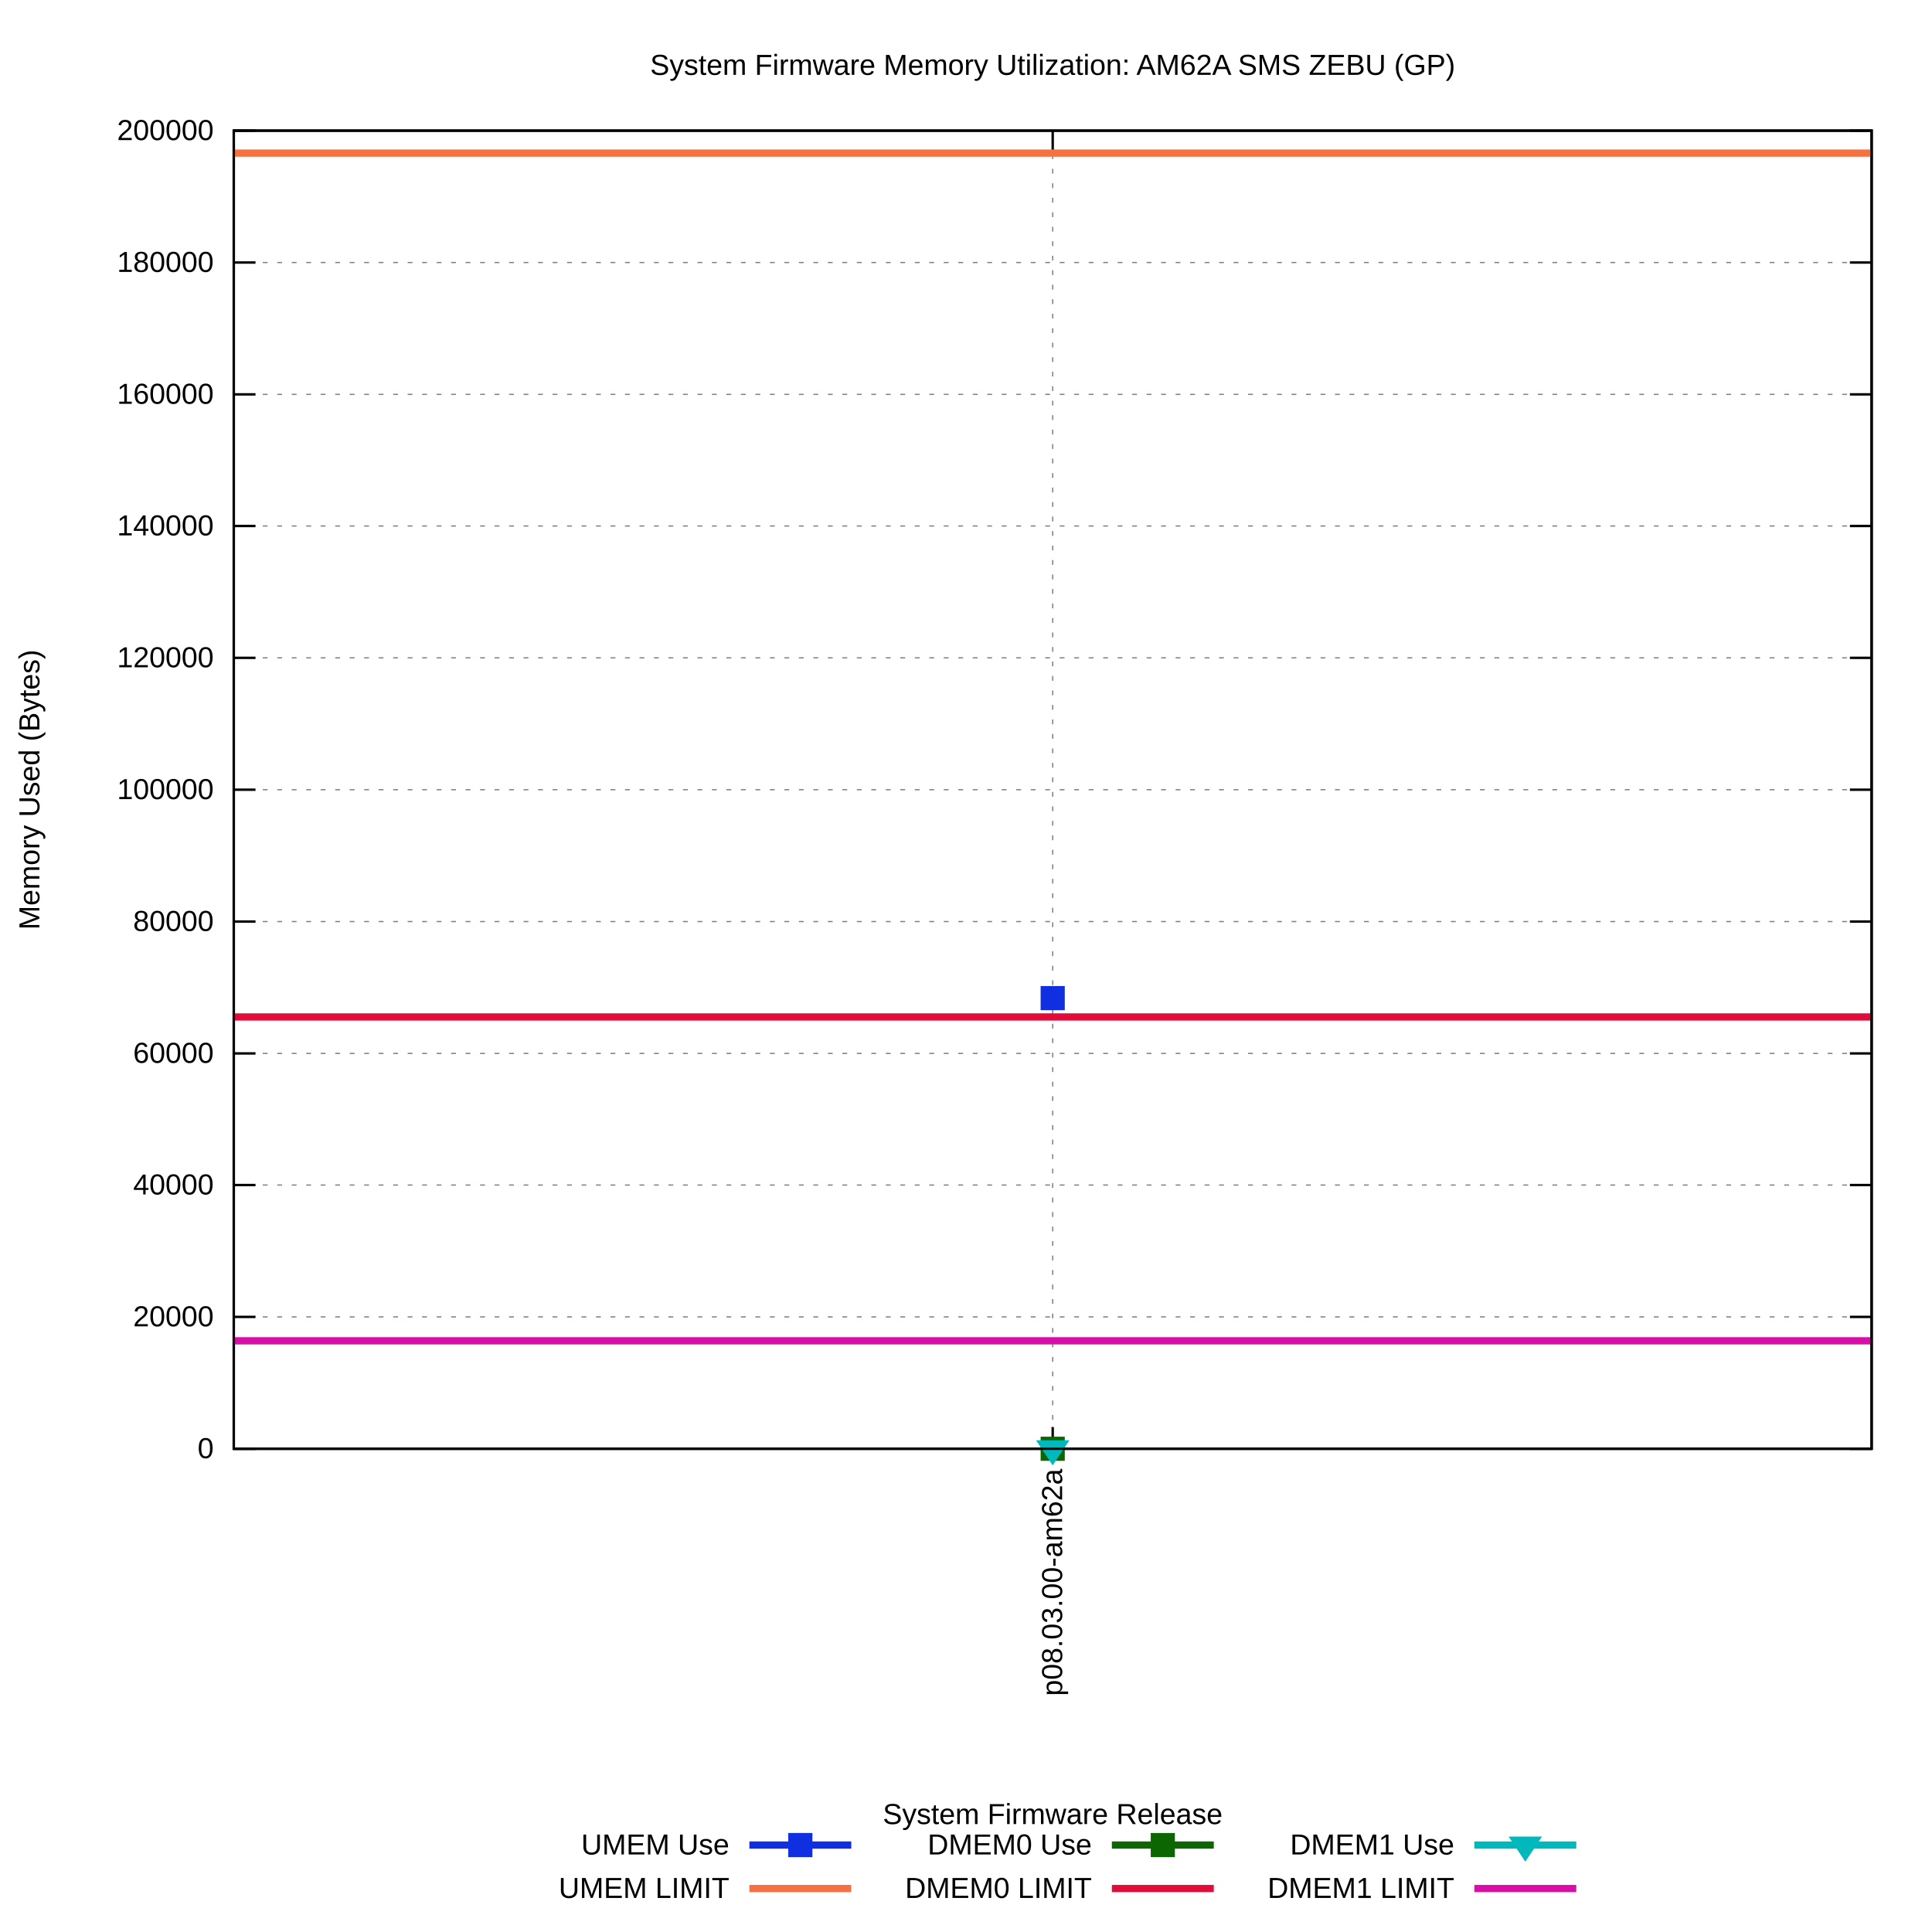
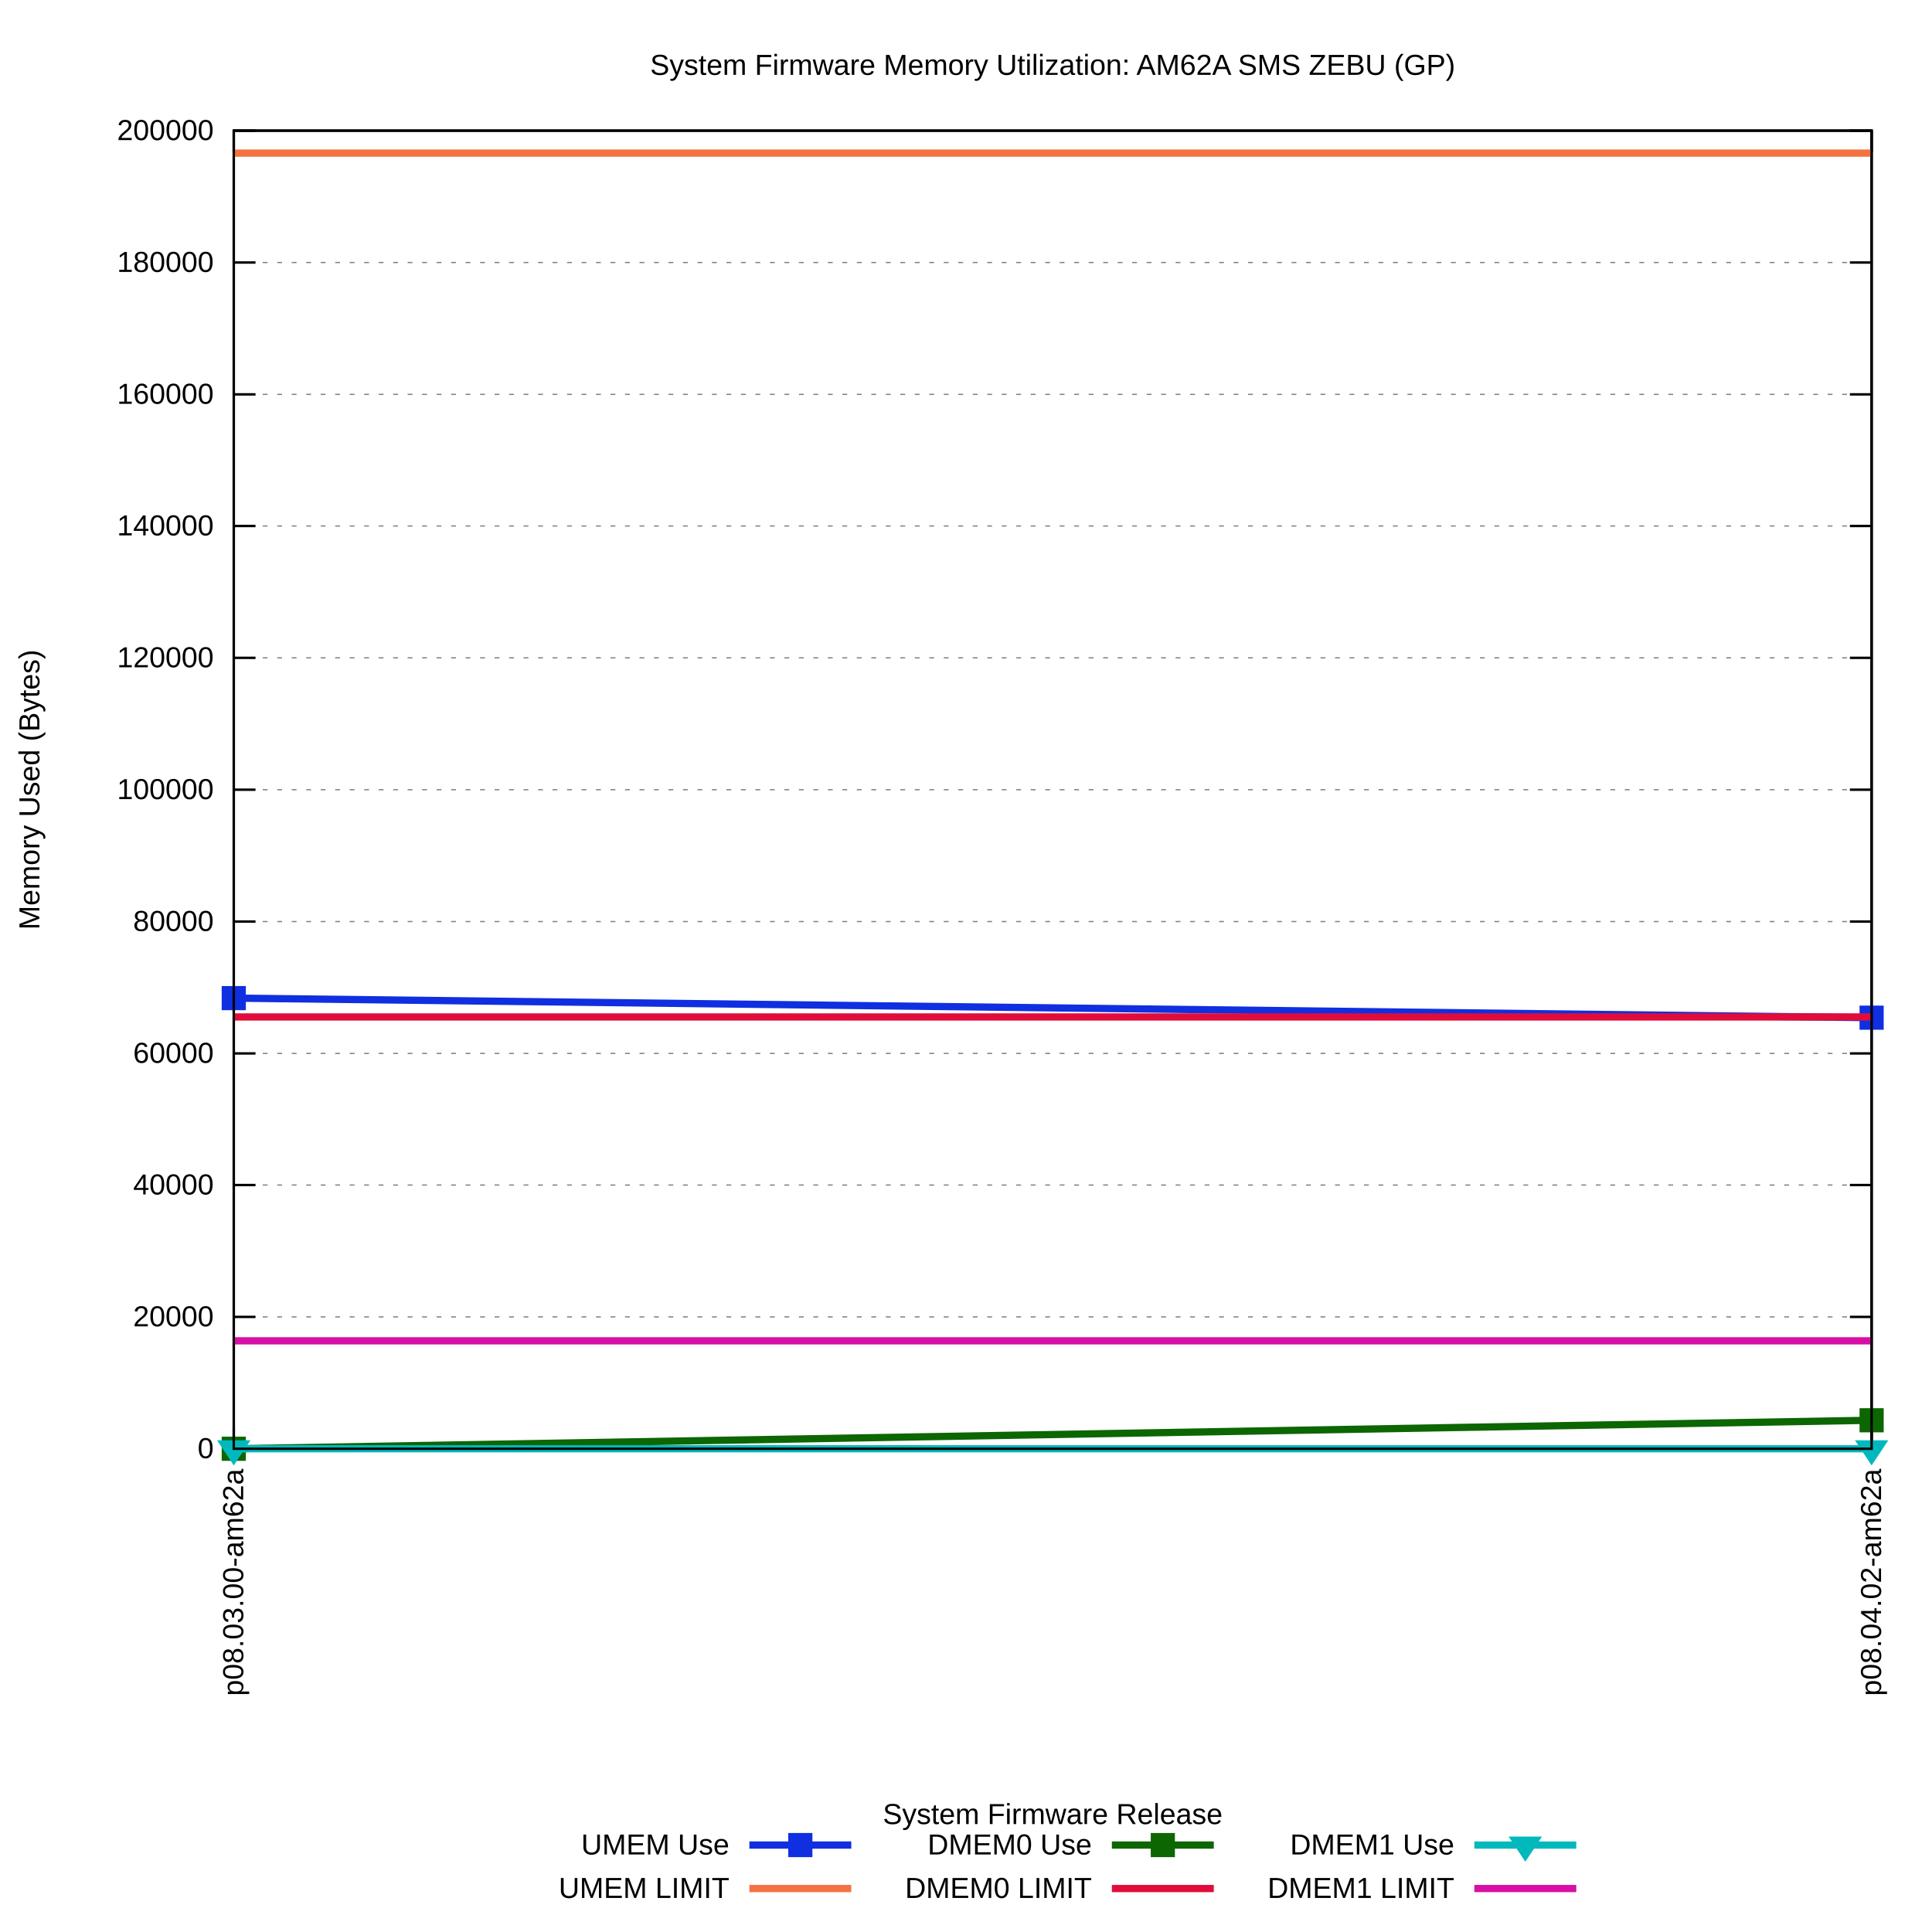
<svg xmlns="http://www.w3.org/2000/svg" xmlns:xlink="http://www.w3.org/1999/xlink" width="800" height="800" viewBox="0 0 800 800">
  <g id="gnuplot_canvas">
    <rect x="0" y="0" width="800" height="800" fill="none" />
    <defs>
      <circle id="gpDot" r="0.5" stroke-width="0.5" />
      <path id="gpPt0" stroke-width="0.222" stroke="currentColor" d="M-1,0 h2 M0,-1 v2" />
      <path id="gpPt1" stroke-width="0.222" stroke="currentColor" d="M-1,-1 L1,1 M1,-1 L-1,1" />
      <path id="gpPt2" stroke-width="0.222" stroke="currentColor" d="M-1,0 L1,0 M0,-1 L0,1 M-1,-1 L1,1 M-1,1 L1,-1" />
      <rect id="gpPt3" stroke-width="0.222" stroke="currentColor" x="-1" y="-1" width="2" height="2" />
      <rect id="gpPt4" stroke-width="0.222" stroke="currentColor" fill="currentColor" x="-1" y="-1" width="2" height="2" />
      <circle id="gpPt5" stroke-width="0.222" stroke="currentColor" cx="0" cy="0" r="1" />
      <use xlink:href="#gpPt5" id="gpPt6" fill="currentColor" stroke="none" />
      <path id="gpPt7" stroke-width="0.222" stroke="currentColor" d="M0,-1.33 L-1.33,0.67 L1.33,0.67 z" />
      <use xlink:href="#gpPt7" id="gpPt8" fill="currentColor" stroke="none" />
      <use xlink:href="#gpPt7" id="gpPt9" stroke="currentColor" transform="rotate(180)" />
      <use xlink:href="#gpPt9" id="gpPt10" fill="currentColor" stroke="none" />
      <use xlink:href="#gpPt3" id="gpPt11" stroke="currentColor" transform="rotate(45)" />
      <use xlink:href="#gpPt11" id="gpPt12" fill="currentColor" stroke="none" />
      <path id="gpPt13" stroke-width="0.222" stroke="currentColor" d="M0,1.330 L1.265,0.411 L0.782,-1.067 L-0.782,-1.076 L-1.265,0.411 z" />
      <use xlink:href="#gpPt13" id="gpPt14" fill="currentColor" stroke="none" />
      <filter id="textbox" filterUnits="objectBoundingBox" x="0" y="0" height="1" width="1">
        <feFlood flood-color="white" flood-opacity="1" result="bgnd" />
        <feComposite in="SourceGraphic" in2="bgnd" operator="atop" />
      </filter>
      <filter id="greybox" filterUnits="objectBoundingBox" x="0" y="0" height="1" width="1">
        <feFlood flood-color="lightgrey" flood-opacity="1" result="grey" />
        <feComposite in="SourceGraphic" in2="grey" operator="atop" />
      </filter>
    </defs>
    <g fill="none" color="white" stroke="currentColor" stroke-width="1.00" stroke-linecap="butt" stroke-linejoin="miter">
</g>
    <g fill="none" color="black" stroke="currentColor" stroke-width="1.00" stroke-linecap="butt" stroke-linejoin="miter">
</g>
    <g fill="none" color="black" stroke="black" stroke-width="0.50" stroke-linecap="butt" stroke-linejoin="miter">
</g>
    <g fill="none" color="gray" stroke="currentColor" stroke-width="0.50" stroke-linecap="butt" stroke-linejoin="miter">
      <path stroke="gray" stroke-dasharray="2,4" class="gridline" d="M96.8,599.9 L775.0,599.9  " />
    </g>
    <g fill="none" color="gray" stroke="gray" stroke-width="1.00" stroke-linecap="butt" stroke-linejoin="miter">
</g>
    <g fill="none" color="black" stroke="currentColor" stroke-width="1.00" stroke-linecap="butt" stroke-linejoin="miter">
      <path stroke="black" d="M96.8,599.9 L105.8,599.9 M775.0,599.9 L766.0,599.9  " />
      <g transform="translate(88.5,603.8)" stroke="none" fill="black" font-family="Arial" font-size="12.00" text-anchor="end">
        <text>
          <tspan font-family="Arial"> 0</tspan>
        </text>
      </g>
    </g>
    <g fill="none" color="black" stroke="currentColor" stroke-width="1.00" stroke-linecap="butt" stroke-linejoin="miter">
</g>
    <g fill="none" color="black" stroke="black" stroke-width="0.50" stroke-linecap="butt" stroke-linejoin="miter">
</g>
    <g fill="none" color="gray" stroke="currentColor" stroke-width="0.50" stroke-linecap="butt" stroke-linejoin="miter">
      <path stroke="gray" stroke-dasharray="2,4" class="gridline" d="M96.8,545.3 L775.0,545.3  " />
    </g>
    <g fill="none" color="gray" stroke="gray" stroke-width="1.00" stroke-linecap="butt" stroke-linejoin="miter">
</g>
    <g fill="none" color="black" stroke="currentColor" stroke-width="1.00" stroke-linecap="butt" stroke-linejoin="miter">
      <path stroke="black" d="M96.8,545.3 L105.8,545.3 M775.0,545.3 L766.0,545.3  " />
      <g transform="translate(88.5,549.2)" stroke="none" fill="black" font-family="Arial" font-size="12.00" text-anchor="end">
        <text>
          <tspan font-family="Arial"> 20000</tspan>
        </text>
      </g>
    </g>
    <g fill="none" color="black" stroke="currentColor" stroke-width="1.00" stroke-linecap="butt" stroke-linejoin="miter">
</g>
    <g fill="none" color="black" stroke="black" stroke-width="0.50" stroke-linecap="butt" stroke-linejoin="miter">
</g>
    <g fill="none" color="gray" stroke="currentColor" stroke-width="0.50" stroke-linecap="butt" stroke-linejoin="miter">
      <path stroke="gray" stroke-dasharray="2,4" class="gridline" d="M96.8,490.7 L775.0,490.7  " />
    </g>
    <g fill="none" color="gray" stroke="gray" stroke-width="1.00" stroke-linecap="butt" stroke-linejoin="miter">
</g>
    <g fill="none" color="black" stroke="currentColor" stroke-width="1.00" stroke-linecap="butt" stroke-linejoin="miter">
      <path stroke="black" d="M96.8,490.7 L105.8,490.7 M775.0,490.7 L766.0,490.7  " />
      <g transform="translate(88.5,494.6)" stroke="none" fill="black" font-family="Arial" font-size="12.00" text-anchor="end">
        <text>
          <tspan font-family="Arial"> 40000</tspan>
        </text>
      </g>
    </g>
    <g fill="none" color="black" stroke="currentColor" stroke-width="1.00" stroke-linecap="butt" stroke-linejoin="miter">
</g>
    <g fill="none" color="black" stroke="black" stroke-width="0.50" stroke-linecap="butt" stroke-linejoin="miter">
</g>
    <g fill="none" color="gray" stroke="currentColor" stroke-width="0.50" stroke-linecap="butt" stroke-linejoin="miter">
      <path stroke="gray" stroke-dasharray="2,4" class="gridline" d="M96.8,436.2 L775.0,436.2  " />
    </g>
    <g fill="none" color="gray" stroke="gray" stroke-width="1.00" stroke-linecap="butt" stroke-linejoin="miter">
</g>
    <g fill="none" color="black" stroke="currentColor" stroke-width="1.00" stroke-linecap="butt" stroke-linejoin="miter">
      <path stroke="black" d="M96.8,436.2 L105.8,436.2 M775.0,436.2 L766.0,436.2  " />
      <g transform="translate(88.5,440.1)" stroke="none" fill="black" font-family="Arial" font-size="12.00" text-anchor="end">
        <text>
          <tspan font-family="Arial"> 60000</tspan>
        </text>
      </g>
    </g>
    <g fill="none" color="black" stroke="currentColor" stroke-width="1.00" stroke-linecap="butt" stroke-linejoin="miter">
</g>
    <g fill="none" color="black" stroke="black" stroke-width="0.50" stroke-linecap="butt" stroke-linejoin="miter">
</g>
    <g fill="none" color="gray" stroke="currentColor" stroke-width="0.50" stroke-linecap="butt" stroke-linejoin="miter">
      <path stroke="gray" stroke-dasharray="2,4" class="gridline" d="M96.8,381.6 L775.0,381.6  " />
    </g>
    <g fill="none" color="gray" stroke="gray" stroke-width="1.00" stroke-linecap="butt" stroke-linejoin="miter">
</g>
    <g fill="none" color="black" stroke="currentColor" stroke-width="1.00" stroke-linecap="butt" stroke-linejoin="miter">
      <path stroke="black" d="M96.8,381.6 L105.8,381.6 M775.0,381.6 L766.0,381.6  " />
      <g transform="translate(88.5,385.5)" stroke="none" fill="black" font-family="Arial" font-size="12.00" text-anchor="end">
        <text>
          <tspan font-family="Arial"> 80000</tspan>
        </text>
      </g>
    </g>
    <g fill="none" color="black" stroke="currentColor" stroke-width="1.00" stroke-linecap="butt" stroke-linejoin="miter">
</g>
    <g fill="none" color="black" stroke="black" stroke-width="0.50" stroke-linecap="butt" stroke-linejoin="miter">
</g>
    <g fill="none" color="gray" stroke="currentColor" stroke-width="0.50" stroke-linecap="butt" stroke-linejoin="miter">
      <path stroke="gray" stroke-dasharray="2,4" class="gridline" d="M96.8,327.0 L775.0,327.0  " />
    </g>
    <g fill="none" color="gray" stroke="gray" stroke-width="1.00" stroke-linecap="butt" stroke-linejoin="miter">
</g>
    <g fill="none" color="black" stroke="currentColor" stroke-width="1.00" stroke-linecap="butt" stroke-linejoin="miter">
      <path stroke="black" d="M96.8,327.0 L105.8,327.0 M775.0,327.0 L766.0,327.0  " />
      <g transform="translate(88.5,330.9)" stroke="none" fill="black" font-family="Arial" font-size="12.00" text-anchor="end">
        <text>
          <tspan font-family="Arial"> 100000</tspan>
        </text>
      </g>
    </g>
    <g fill="none" color="black" stroke="currentColor" stroke-width="1.00" stroke-linecap="butt" stroke-linejoin="miter">
</g>
    <g fill="none" color="black" stroke="black" stroke-width="0.50" stroke-linecap="butt" stroke-linejoin="miter">
</g>
    <g fill="none" color="gray" stroke="currentColor" stroke-width="0.50" stroke-linecap="butt" stroke-linejoin="miter">
      <path stroke="gray" stroke-dasharray="2,4" class="gridline" d="M96.8,272.4 L775.0,272.4  " />
    </g>
    <g fill="none" color="gray" stroke="gray" stroke-width="1.00" stroke-linecap="butt" stroke-linejoin="miter">
</g>
    <g fill="none" color="black" stroke="currentColor" stroke-width="1.00" stroke-linecap="butt" stroke-linejoin="miter">
      <path stroke="black" d="M96.8,272.4 L105.8,272.4 M775.0,272.4 L766.0,272.4  " />
      <g transform="translate(88.5,276.3)" stroke="none" fill="black" font-family="Arial" font-size="12.00" text-anchor="end">
        <text>
          <tspan font-family="Arial"> 120000</tspan>
        </text>
      </g>
    </g>
    <g fill="none" color="black" stroke="currentColor" stroke-width="1.00" stroke-linecap="butt" stroke-linejoin="miter">
</g>
    <g fill="none" color="black" stroke="black" stroke-width="0.50" stroke-linecap="butt" stroke-linejoin="miter">
</g>
    <g fill="none" color="gray" stroke="currentColor" stroke-width="0.50" stroke-linecap="butt" stroke-linejoin="miter">
      <path stroke="gray" stroke-dasharray="2,4" class="gridline" d="M96.8,217.8 L775.0,217.8  " />
    </g>
    <g fill="none" color="gray" stroke="gray" stroke-width="1.00" stroke-linecap="butt" stroke-linejoin="miter">
</g>
    <g fill="none" color="black" stroke="currentColor" stroke-width="1.00" stroke-linecap="butt" stroke-linejoin="miter">
      <path stroke="black" d="M96.8,217.8 L105.8,217.8 M775.0,217.8 L766.0,217.8  " />
      <g transform="translate(88.5,221.7)" stroke="none" fill="black" font-family="Arial" font-size="12.00" text-anchor="end">
        <text>
          <tspan font-family="Arial"> 140000</tspan>
        </text>
      </g>
    </g>
    <g fill="none" color="black" stroke="currentColor" stroke-width="1.00" stroke-linecap="butt" stroke-linejoin="miter">
</g>
    <g fill="none" color="black" stroke="black" stroke-width="0.50" stroke-linecap="butt" stroke-linejoin="miter">
</g>
    <g fill="none" color="gray" stroke="currentColor" stroke-width="0.50" stroke-linecap="butt" stroke-linejoin="miter">
      <path stroke="gray" stroke-dasharray="2,4" class="gridline" d="M96.8,163.3 L775.0,163.3  " />
    </g>
    <g fill="none" color="gray" stroke="gray" stroke-width="1.00" stroke-linecap="butt" stroke-linejoin="miter">
</g>
    <g fill="none" color="black" stroke="currentColor" stroke-width="1.00" stroke-linecap="butt" stroke-linejoin="miter">
      <path stroke="black" d="M96.8,163.3 L105.8,163.3 M775.0,163.3 L766.0,163.3  " />
      <g transform="translate(88.5,167.2)" stroke="none" fill="black" font-family="Arial" font-size="12.00" text-anchor="end">
        <text>
          <tspan font-family="Arial"> 160000</tspan>
        </text>
      </g>
    </g>
    <g fill="none" color="black" stroke="currentColor" stroke-width="1.00" stroke-linecap="butt" stroke-linejoin="miter">
</g>
    <g fill="none" color="black" stroke="black" stroke-width="0.50" stroke-linecap="butt" stroke-linejoin="miter">
</g>
    <g fill="none" color="gray" stroke="currentColor" stroke-width="0.50" stroke-linecap="butt" stroke-linejoin="miter">
      <path stroke="gray" stroke-dasharray="2,4" class="gridline" d="M96.8,108.7 L775.0,108.7  " />
    </g>
    <g fill="none" color="gray" stroke="gray" stroke-width="1.00" stroke-linecap="butt" stroke-linejoin="miter">
</g>
    <g fill="none" color="black" stroke="currentColor" stroke-width="1.00" stroke-linecap="butt" stroke-linejoin="miter">
      <path stroke="black" d="M96.8,108.7 L105.8,108.7 M775.0,108.7 L766.0,108.7  " />
      <g transform="translate(88.5,112.6)" stroke="none" fill="black" font-family="Arial" font-size="12.00" text-anchor="end">
        <text>
          <tspan font-family="Arial"> 180000</tspan>
        </text>
      </g>
    </g>
    <g fill="none" color="black" stroke="currentColor" stroke-width="1.00" stroke-linecap="butt" stroke-linejoin="miter">
</g>
    <g fill="none" color="black" stroke="black" stroke-width="0.50" stroke-linecap="butt" stroke-linejoin="miter">
</g>
    <g fill="none" color="gray" stroke="currentColor" stroke-width="0.50" stroke-linecap="butt" stroke-linejoin="miter">
      <path stroke="gray" stroke-dasharray="2,4" class="gridline" d="M96.8,54.1 L775.0,54.1  " />
    </g>
    <g fill="none" color="gray" stroke="gray" stroke-width="1.00" stroke-linecap="butt" stroke-linejoin="miter">
</g>
    <g fill="none" color="black" stroke="currentColor" stroke-width="1.00" stroke-linecap="butt" stroke-linejoin="miter">
      <path stroke="black" d="M96.8,54.1 L105.8,54.1 M775.0,54.1 L766.0,54.1  " />
      <g transform="translate(88.5,58.0)" stroke="none" fill="black" font-family="Arial" font-size="12.00" text-anchor="end">
        <text>
          <tspan font-family="Arial"> 200000</tspan>
        </text>
      </g>
    </g>
    <g fill="none" color="black" stroke="currentColor" stroke-width="1.00" stroke-linecap="butt" stroke-linejoin="miter">
</g>
    <g fill="none" color="black" stroke="black" stroke-width="0.50" stroke-linecap="butt" stroke-linejoin="miter">
</g>
    <g fill="none" color="gray" stroke="currentColor" stroke-width="0.50" stroke-linecap="butt" stroke-linejoin="miter">
-       <path stroke="gray" stroke-dasharray="2,4" class="gridline" d="M435.9,599.9 L435.9,54.1  " />
-     </g>
-     <g fill="none" color="gray" stroke="gray" stroke-width="1.00" stroke-linecap="butt" stroke-linejoin="miter">
- </g>
-     <g fill="none" color="black" stroke="currentColor" stroke-width="1.00" stroke-linecap="butt" stroke-linejoin="miter">
-       <path stroke="black" d="M435.9,599.9 L435.9,590.9 M435.9,54.1 L435.9,63.1  " />
-       <g transform="translate(439.8,608.2) rotate(270)" stroke="none" fill="black" font-family="Arial" font-size="12.00" text-anchor="end">
+       <path stroke="gray" stroke-dasharray="2,4" class="gridline" d="M96.8,599.9 L96.8,54.1  " />
+     </g>
+     <g fill="none" color="gray" stroke="gray" stroke-width="1.00" stroke-linecap="butt" stroke-linejoin="miter">
+ </g>
+     <g fill="none" color="black" stroke="currentColor" stroke-width="1.00" stroke-linecap="butt" stroke-linejoin="miter">
+       <path stroke="black" d="M96.8,599.9 L96.8,590.9 M96.8,54.1 L96.8,63.1  " />
+       <g transform="translate(100.7,608.2) rotate(270)" stroke="none" fill="black" font-family="Arial" font-size="12.00" text-anchor="end">
        <text>
          <tspan font-family="Arial">p08.03.00-am62a</tspan>
+         </text>
+       </g>
+     </g>
+     <g fill="none" color="black" stroke="currentColor" stroke-width="1.00" stroke-linecap="butt" stroke-linejoin="miter">
+ </g>
+     <g fill="none" color="black" stroke="black" stroke-width="0.50" stroke-linecap="butt" stroke-linejoin="miter">
+ </g>
+     <g fill="none" color="gray" stroke="currentColor" stroke-width="0.50" stroke-linecap="butt" stroke-linejoin="miter">
+       <path stroke="gray" stroke-dasharray="2,4" class="gridline" d="M775.0,599.9 L775.0,54.1  " />
+     </g>
+     <g fill="none" color="gray" stroke="gray" stroke-width="1.00" stroke-linecap="butt" stroke-linejoin="miter">
+ </g>
+     <g fill="none" color="black" stroke="currentColor" stroke-width="1.00" stroke-linecap="butt" stroke-linejoin="miter">
+       <path stroke="black" d="M775.0,599.9 L775.0,590.9 M775.0,54.1 L775.0,63.1  " />
+       <g transform="translate(778.9,608.2) rotate(270)" stroke="none" fill="black" font-family="Arial" font-size="12.00" text-anchor="end">
+         <text>
+           <tspan font-family="Arial">p08.04.02-am62a</tspan>
        </text>
      </g>
    </g>
    <g fill="none" color="black" stroke="currentColor" stroke-width="1.00" stroke-linecap="butt" stroke-linejoin="miter">
</g>
    <g fill="none" color="black" stroke="currentColor" stroke-width="1.00" stroke-linecap="butt" stroke-linejoin="miter">
      <path stroke="black" d="M96.8,54.1 L96.8,599.9 L775.0,599.9 L775.0,54.1 L96.8,54.1 Z  " />
    </g>
    <g fill="none" color="black" stroke="currentColor" stroke-width="1.00" stroke-linecap="butt" stroke-linejoin="miter">
      <g transform="translate(16.3,327.0) rotate(270)" stroke="none" fill="black" font-family="Arial" font-size="12.00" text-anchor="middle">
        <text>
          <tspan font-family="Arial">Memory Used (Bytes)</tspan>
        </text>
      </g>
    </g>
    <g fill="none" color="black" stroke="currentColor" stroke-width="1.00" stroke-linecap="butt" stroke-linejoin="miter">
      <g transform="translate(435.9,755.3)" stroke="none" fill="black" font-family="Arial" font-size="12.00" text-anchor="middle">
        <text>
          <tspan font-family="Arial">System Firmware Release</tspan>
        </text>
      </g>
    </g>
    <g fill="none" color="black" stroke="currentColor" stroke-width="1.00" stroke-linecap="butt" stroke-linejoin="miter">
      <g transform="translate(435.9,31.0)" stroke="none" fill="black" font-family="Arial" font-size="12.00" text-anchor="middle">
        <text>
          <tspan font-family="Arial">System Firmware Memory Utilization: AM62A SMS ZEBU (GP)</tspan>
        </text>
      </g>
    </g>
    <g id="gnuplot_plot_1">
      <g fill="none" color="white" stroke="black" stroke-width="3.00" stroke-linecap="butt" stroke-linejoin="miter">
</g>
      <g fill="none" color="black" stroke="currentColor" stroke-width="3.00" stroke-linecap="butt" stroke-linejoin="miter">
        <g transform="translate(302.0,767.9)" stroke="none" fill="black" font-family="Arial" font-size="12.00" text-anchor="end">
          <text>
            <tspan font-family="Arial">UMEM Use</tspan>
          </text>
        </g>
      </g>
      <g fill="none" color="black" stroke="currentColor" stroke-width="3.00" stroke-linecap="butt" stroke-linejoin="miter">
-         <path stroke="rgb( 15,  47, 224)" d="M310.3,764.0 L352.5,764.0 M435.9,413.3  " />
-         <use xlink:href="#gpPt4" transform="translate(435.9,413.3) scale(4.50)" color="rgb( 15,  47, 224)" />
+         <path stroke="rgb( 15,  47, 224)" d="M310.3,764.0 L352.5,764.0 M96.8,413.3 L775.0,421.4  " />
+         <use xlink:href="#gpPt4" transform="translate(96.8,413.3) scale(4.50)" color="rgb( 15,  47, 224)" />
+         <use xlink:href="#gpPt4" transform="translate(775.0,421.4) scale(4.50)" color="rgb( 15,  47, 224)" />
        <use xlink:href="#gpPt4" transform="translate(331.4,764.0) scale(4.50)" color="rgb( 15,  47, 224)" />
      </g>
    </g>
    <g id="gnuplot_plot_2">
      <g fill="none" color="black" stroke="currentColor" stroke-width="3.00" stroke-linecap="butt" stroke-linejoin="miter">
        <g transform="translate(302.0,785.9)" stroke="none" fill="black" font-family="Arial" font-size="12.00" text-anchor="end">
          <text>
            <tspan font-family="Arial">UMEM LIMIT</tspan>
          </text>
        </g>
      </g>
      <g fill="none" color="black" stroke="currentColor" stroke-width="3.00" stroke-linecap="butt" stroke-linejoin="miter">
        <path stroke="rgb(244, 113,  66)" d="M310.3,782.0 L352.5,782.0 M96.8,63.4 L103.7,63.4 L110.5,63.4 L117.4,63.4 L124.2,63.4 L131.1,63.4   L137.9,63.4 L144.8,63.4 L151.6,63.4 L158.5,63.4 L165.3,63.4 L172.2,63.4 L179.0,63.4 L185.9,63.4   L192.7,63.4 L199.6,63.4 L206.4,63.4 L213.3,63.4 L220.1,63.4 L227.0,63.4 L233.8,63.4 L240.7,63.4   L247.5,63.4 L254.4,63.4 L261.2,63.4 L268.1,63.4 L274.9,63.4 L281.8,63.4 L288.6,63.4 L295.5,63.4   L302.3,63.4 L309.2,63.4 L316.0,63.4 L322.9,63.4 L329.7,63.4 L336.6,63.4 L343.4,63.4 L350.3,63.4   L357.1,63.4 L364.0,63.4 L370.8,63.4 L377.7,63.4 L384.5,63.4 L391.4,63.4 L398.2,63.4 L405.1,63.4   L411.9,63.4 L418.8,63.4 L425.6,63.4 L432.5,63.4 L439.3,63.4 L446.2,63.4 L453.0,63.4 L459.9,63.4   L466.7,63.4 L473.6,63.4 L480.4,63.4 L487.3,63.4 L494.1,63.4 L501.0,63.4 L507.8,63.4 L514.7,63.4   L521.5,63.4 L528.4,63.4 L535.2,63.4 L542.1,63.4 L548.9,63.4 L555.8,63.4 L562.6,63.4 L569.5,63.4   L576.3,63.4 L583.2,63.4 L590.0,63.4 L596.9,63.4 L603.7,63.4 L610.6,63.4 L617.4,63.4 L624.3,63.4   L631.1,63.4 L638.0,63.4 L644.8,63.4 L651.7,63.4 L658.5,63.4 L665.4,63.4 L672.2,63.4 L679.1,63.4   L685.9,63.4 L692.8,63.4 L699.6,63.4 L706.5,63.4 L713.3,63.4 L720.2,63.4 L727.0,63.4 L733.9,63.4   L740.7,63.4 L747.6,63.4 L754.4,63.4 L761.3,63.4 L768.1,63.4 L775.0,63.4  " />
      </g>
    </g>
    <g id="gnuplot_plot_3">
      <g fill="none" color="black" stroke="currentColor" stroke-width="3.00" stroke-linecap="butt" stroke-linejoin="miter">
        <g transform="translate(452.1,767.9)" stroke="none" fill="black" font-family="Arial" font-size="12.00" text-anchor="end">
          <text>
            <tspan font-family="Arial">DMEM0 Use</tspan>
          </text>
        </g>
      </g>
      <g fill="none" color="black" stroke="currentColor" stroke-width="3.00" stroke-linecap="butt" stroke-linejoin="miter">
-         <path stroke="rgb( 12, 102,   2)" d="M460.4,764.0 L502.6,764.0 M435.9,599.9  " />
-         <use xlink:href="#gpPt4" transform="translate(435.9,599.9) scale(4.50)" color="rgb( 12, 102,   2)" />
+         <path stroke="rgb( 12, 102,   2)" d="M460.4,764.0 L502.6,764.0 M96.8,599.9 L775.0,588.1  " />
+         <use xlink:href="#gpPt4" transform="translate(96.8,599.9) scale(4.50)" color="rgb( 12, 102,   2)" />
+         <use xlink:href="#gpPt4" transform="translate(775.0,588.1) scale(4.50)" color="rgb( 12, 102,   2)" />
        <use xlink:href="#gpPt4" transform="translate(481.5,764.0) scale(4.50)" color="rgb( 12, 102,   2)" />
      </g>
    </g>
    <g id="gnuplot_plot_4">
      <g fill="none" color="black" stroke="currentColor" stroke-width="3.00" stroke-linecap="butt" stroke-linejoin="miter">
        <g transform="translate(452.1,785.9)" stroke="none" fill="black" font-family="Arial" font-size="12.00" text-anchor="end">
          <text>
            <tspan font-family="Arial">DMEM0 LIMIT</tspan>
          </text>
        </g>
      </g>
      <g fill="none" color="black" stroke="currentColor" stroke-width="3.00" stroke-linecap="butt" stroke-linejoin="miter">
        <path stroke="rgb(224,  13,  59)" d="M460.4,782.0 L502.6,782.0 M96.8,421.1 L103.7,421.1 L110.5,421.1 L117.4,421.1 L124.2,421.1 L131.1,421.1   L137.9,421.1 L144.8,421.1 L151.6,421.1 L158.5,421.1 L165.3,421.1 L172.2,421.1 L179.0,421.1 L185.9,421.1   L192.7,421.1 L199.6,421.1 L206.4,421.1 L213.3,421.1 L220.1,421.1 L227.0,421.1 L233.8,421.1 L240.7,421.1   L247.5,421.1 L254.4,421.1 L261.2,421.1 L268.1,421.1 L274.9,421.1 L281.8,421.1 L288.6,421.1 L295.5,421.1   L302.3,421.1 L309.2,421.1 L316.0,421.1 L322.9,421.1 L329.7,421.1 L336.6,421.1 L343.4,421.1 L350.3,421.1   L357.1,421.1 L364.0,421.1 L370.8,421.1 L377.7,421.1 L384.5,421.1 L391.4,421.1 L398.2,421.1 L405.1,421.1   L411.9,421.1 L418.8,421.1 L425.6,421.1 L432.5,421.1 L439.3,421.1 L446.2,421.1 L453.0,421.1 L459.9,421.1   L466.7,421.1 L473.6,421.1 L480.4,421.1 L487.3,421.1 L494.1,421.1 L501.0,421.1 L507.8,421.1 L514.7,421.1   L521.5,421.1 L528.4,421.1 L535.2,421.1 L542.1,421.1 L548.9,421.1 L555.8,421.1 L562.6,421.1 L569.5,421.1   L576.3,421.1 L583.2,421.1 L590.0,421.1 L596.9,421.1 L603.7,421.1 L610.6,421.1 L617.4,421.1 L624.3,421.1   L631.1,421.1 L638.0,421.1 L644.8,421.1 L651.7,421.1 L658.5,421.1 L665.4,421.1 L672.2,421.1 L679.1,421.1   L685.9,421.1 L692.8,421.1 L699.6,421.1 L706.5,421.1 L713.3,421.1 L720.2,421.1 L727.0,421.1 L733.9,421.1   L740.7,421.1 L747.6,421.1 L754.4,421.1 L761.3,421.1 L768.1,421.1 L775.0,421.1  " />
      </g>
    </g>
    <g id="gnuplot_plot_5">
      <g fill="none" color="black" stroke="currentColor" stroke-width="3.00" stroke-linecap="butt" stroke-linejoin="miter">
        <g transform="translate(602.2,767.9)" stroke="none" fill="black" font-family="Arial" font-size="12.00" text-anchor="end">
          <text>
            <tspan font-family="Arial">DMEM1 Use</tspan>
          </text>
        </g>
      </g>
      <g fill="none" color="black" stroke="currentColor" stroke-width="3.00" stroke-linecap="butt" stroke-linejoin="miter">
-         <path stroke="rgb(  1, 185, 188)" d="M610.5,764.0 L652.7,764.0 M435.9,599.9  " />
-         <use xlink:href="#gpPt10" transform="translate(435.9,599.9) scale(4.50)" color="rgb(  1, 185, 188)" />
+         <path stroke="rgb(  1, 185, 188)" d="M610.5,764.0 L652.7,764.0 M96.8,599.9 L775.0,599.9  " />
+         <use xlink:href="#gpPt10" transform="translate(96.8,599.9) scale(4.50)" color="rgb(  1, 185, 188)" />
+         <use xlink:href="#gpPt10" transform="translate(775.0,599.9) scale(4.50)" color="rgb(  1, 185, 188)" />
        <use xlink:href="#gpPt10" transform="translate(631.6,764.0) scale(4.50)" color="rgb(  1, 185, 188)" />
      </g>
    </g>
    <g id="gnuplot_plot_6">
      <g fill="none" color="black" stroke="currentColor" stroke-width="3.00" stroke-linecap="butt" stroke-linejoin="miter">
        <g transform="translate(602.2,785.9)" stroke="none" fill="black" font-family="Arial" font-size="12.00" text-anchor="end">
          <text>
            <tspan font-family="Arial">DMEM1 LIMIT</tspan>
          </text>
        </g>
      </g>
      <g fill="none" color="black" stroke="currentColor" stroke-width="3.00" stroke-linecap="butt" stroke-linejoin="miter">
        <path stroke="rgb(216,  15, 166)" d="M610.5,782.0 L652.7,782.0 M96.8,555.2 L103.7,555.2 L110.5,555.2 L117.4,555.2 L124.2,555.2 L131.1,555.2   L137.9,555.2 L144.8,555.2 L151.6,555.2 L158.5,555.2 L165.3,555.2 L172.2,555.2 L179.0,555.2 L185.9,555.2   L192.7,555.2 L199.6,555.2 L206.4,555.2 L213.3,555.2 L220.1,555.2 L227.0,555.2 L233.8,555.2 L240.7,555.2   L247.5,555.2 L254.4,555.2 L261.2,555.2 L268.1,555.2 L274.9,555.2 L281.8,555.2 L288.6,555.2 L295.5,555.2   L302.3,555.2 L309.2,555.2 L316.0,555.2 L322.9,555.2 L329.7,555.2 L336.6,555.2 L343.4,555.2 L350.3,555.2   L357.1,555.2 L364.0,555.2 L370.8,555.2 L377.7,555.2 L384.5,555.2 L391.4,555.2 L398.2,555.2 L405.1,555.2   L411.9,555.2 L418.8,555.2 L425.6,555.2 L432.5,555.2 L439.3,555.2 L446.2,555.2 L453.0,555.2 L459.9,555.2   L466.7,555.2 L473.6,555.2 L480.4,555.2 L487.3,555.2 L494.1,555.2 L501.0,555.2 L507.8,555.2 L514.7,555.2   L521.5,555.2 L528.4,555.2 L535.2,555.2 L542.1,555.2 L548.9,555.2 L555.8,555.2 L562.6,555.2 L569.5,555.2   L576.3,555.2 L583.2,555.2 L590.0,555.2 L596.9,555.2 L603.7,555.2 L610.6,555.2 L617.4,555.2 L624.3,555.2   L631.1,555.2 L638.0,555.2 L644.8,555.2 L651.7,555.2 L658.5,555.2 L665.4,555.2 L672.2,555.2 L679.1,555.2   L685.9,555.2 L692.8,555.2 L699.6,555.2 L706.5,555.2 L713.3,555.2 L720.2,555.2 L727.0,555.2 L733.9,555.2   L740.7,555.2 L747.6,555.2 L754.4,555.2 L761.3,555.2 L768.1,555.2 L775.0,555.2  " />
      </g>
    </g>
    <g fill="none" color="white" stroke="rgb(216,  15, 166)" stroke-width="2.00" stroke-linecap="butt" stroke-linejoin="miter">
</g>
    <g fill="none" color="black" stroke="currentColor" stroke-width="2.00" stroke-linecap="butt" stroke-linejoin="miter">
</g>
    <g fill="none" color="black" stroke="black" stroke-width="1.00" stroke-linecap="butt" stroke-linejoin="miter">
</g>
    <g fill="none" color="black" stroke="currentColor" stroke-width="1.00" stroke-linecap="butt" stroke-linejoin="miter">
      <path stroke="black" d="M96.8,54.1 L96.8,599.9 L775.0,599.9 L775.0,54.1 L96.8,54.1 Z  " />
    </g>
    <g fill="none" color="black" stroke="currentColor" stroke-width="1.00" stroke-linecap="butt" stroke-linejoin="miter">
</g>
  </g>
</svg>
